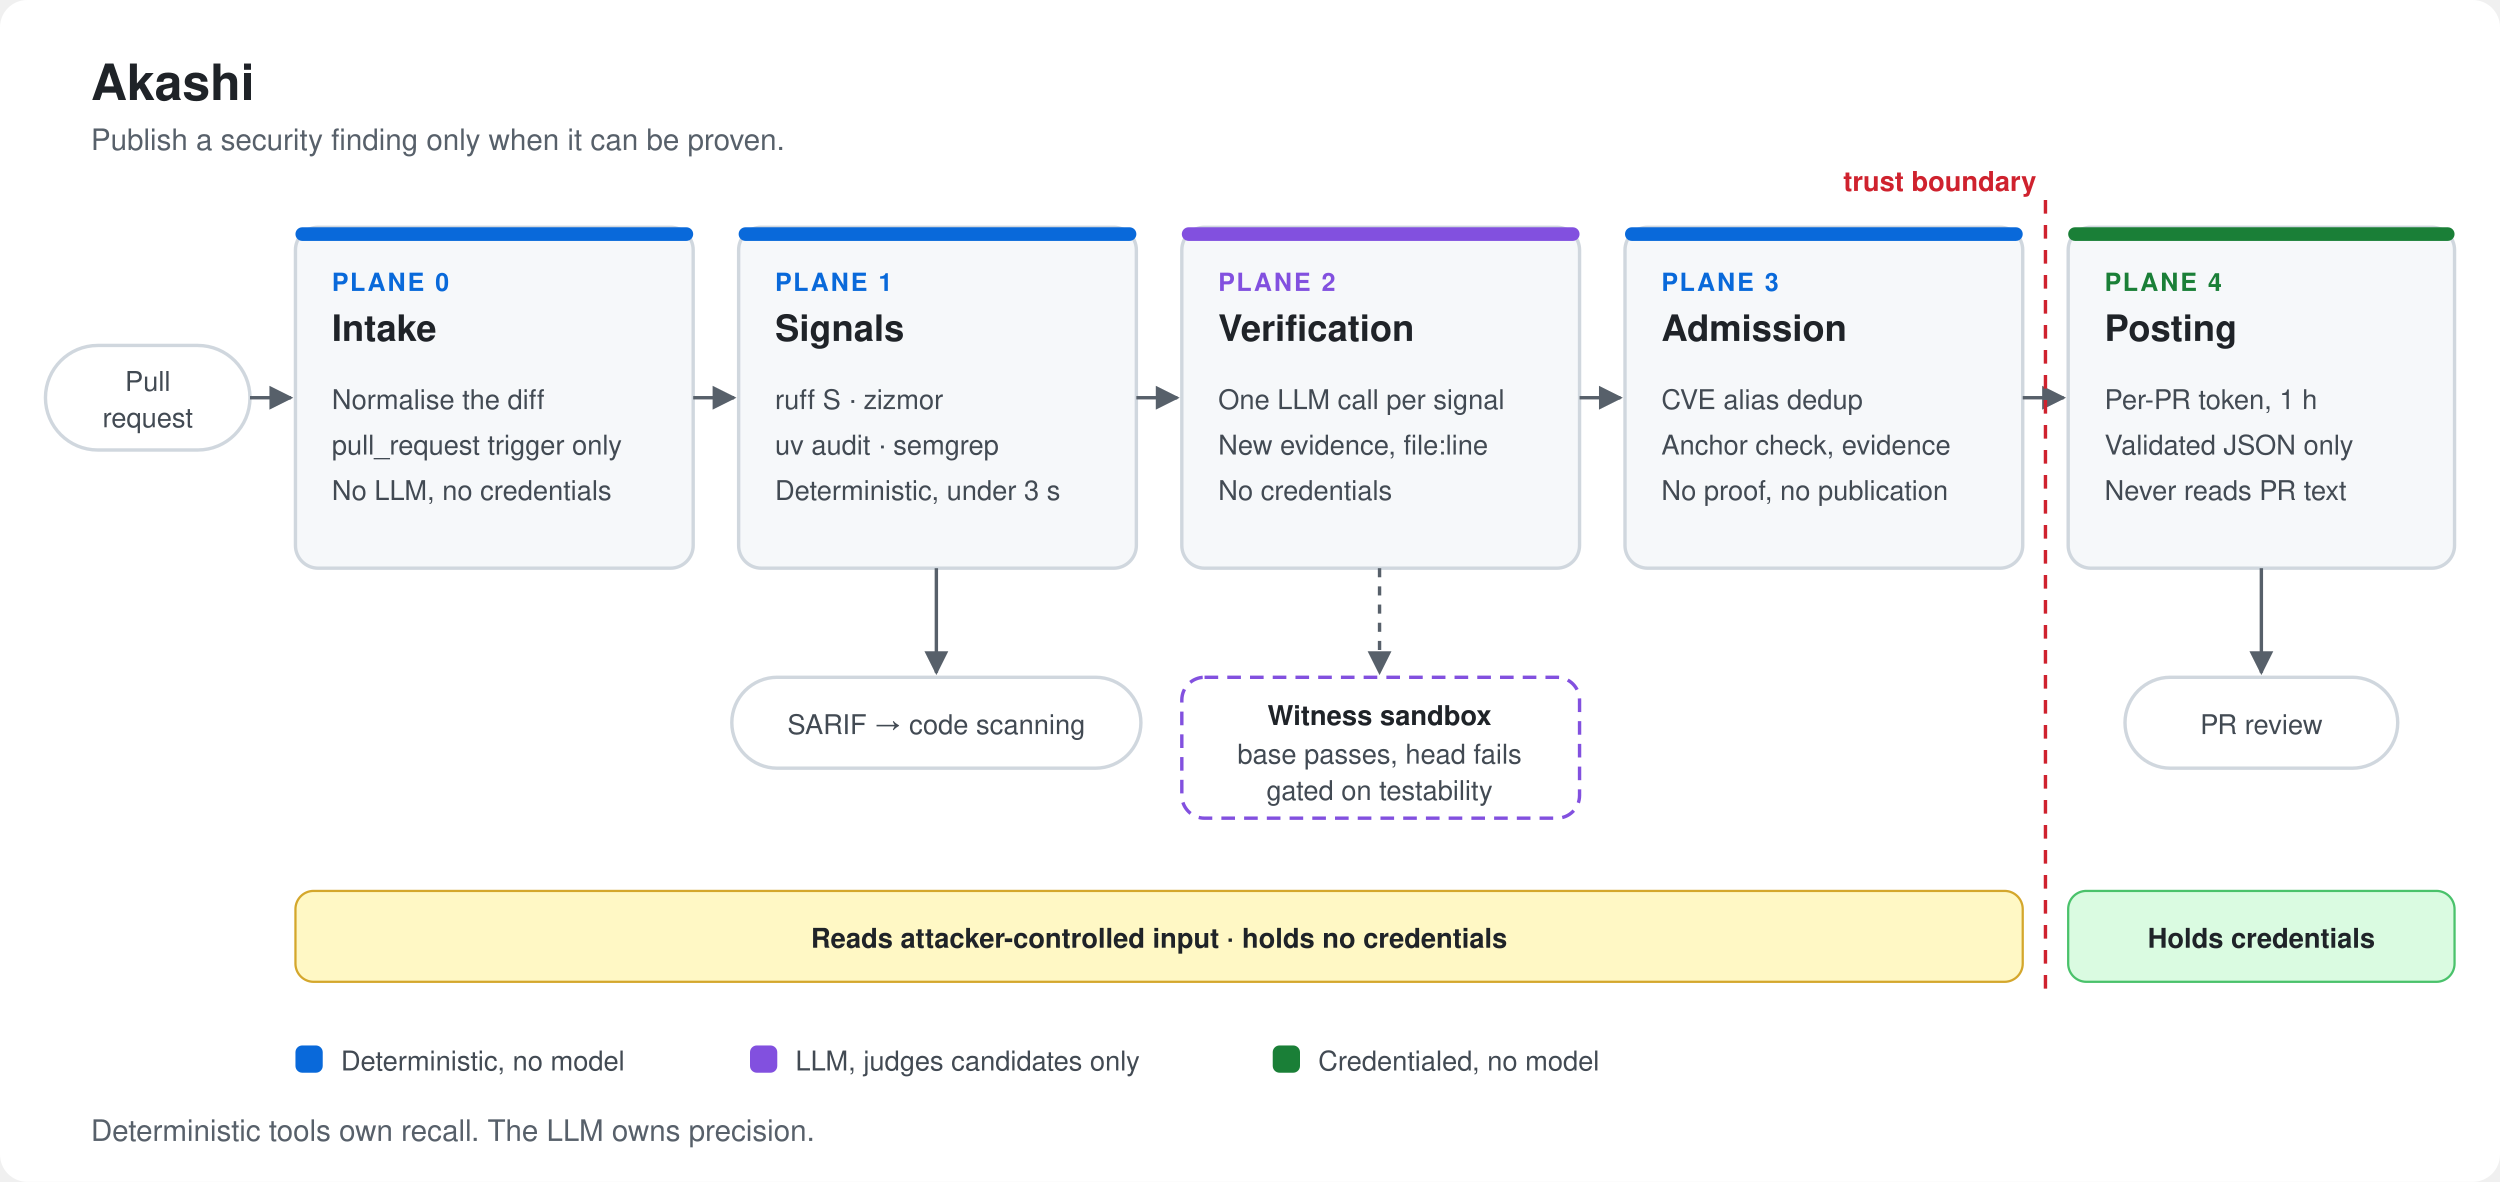
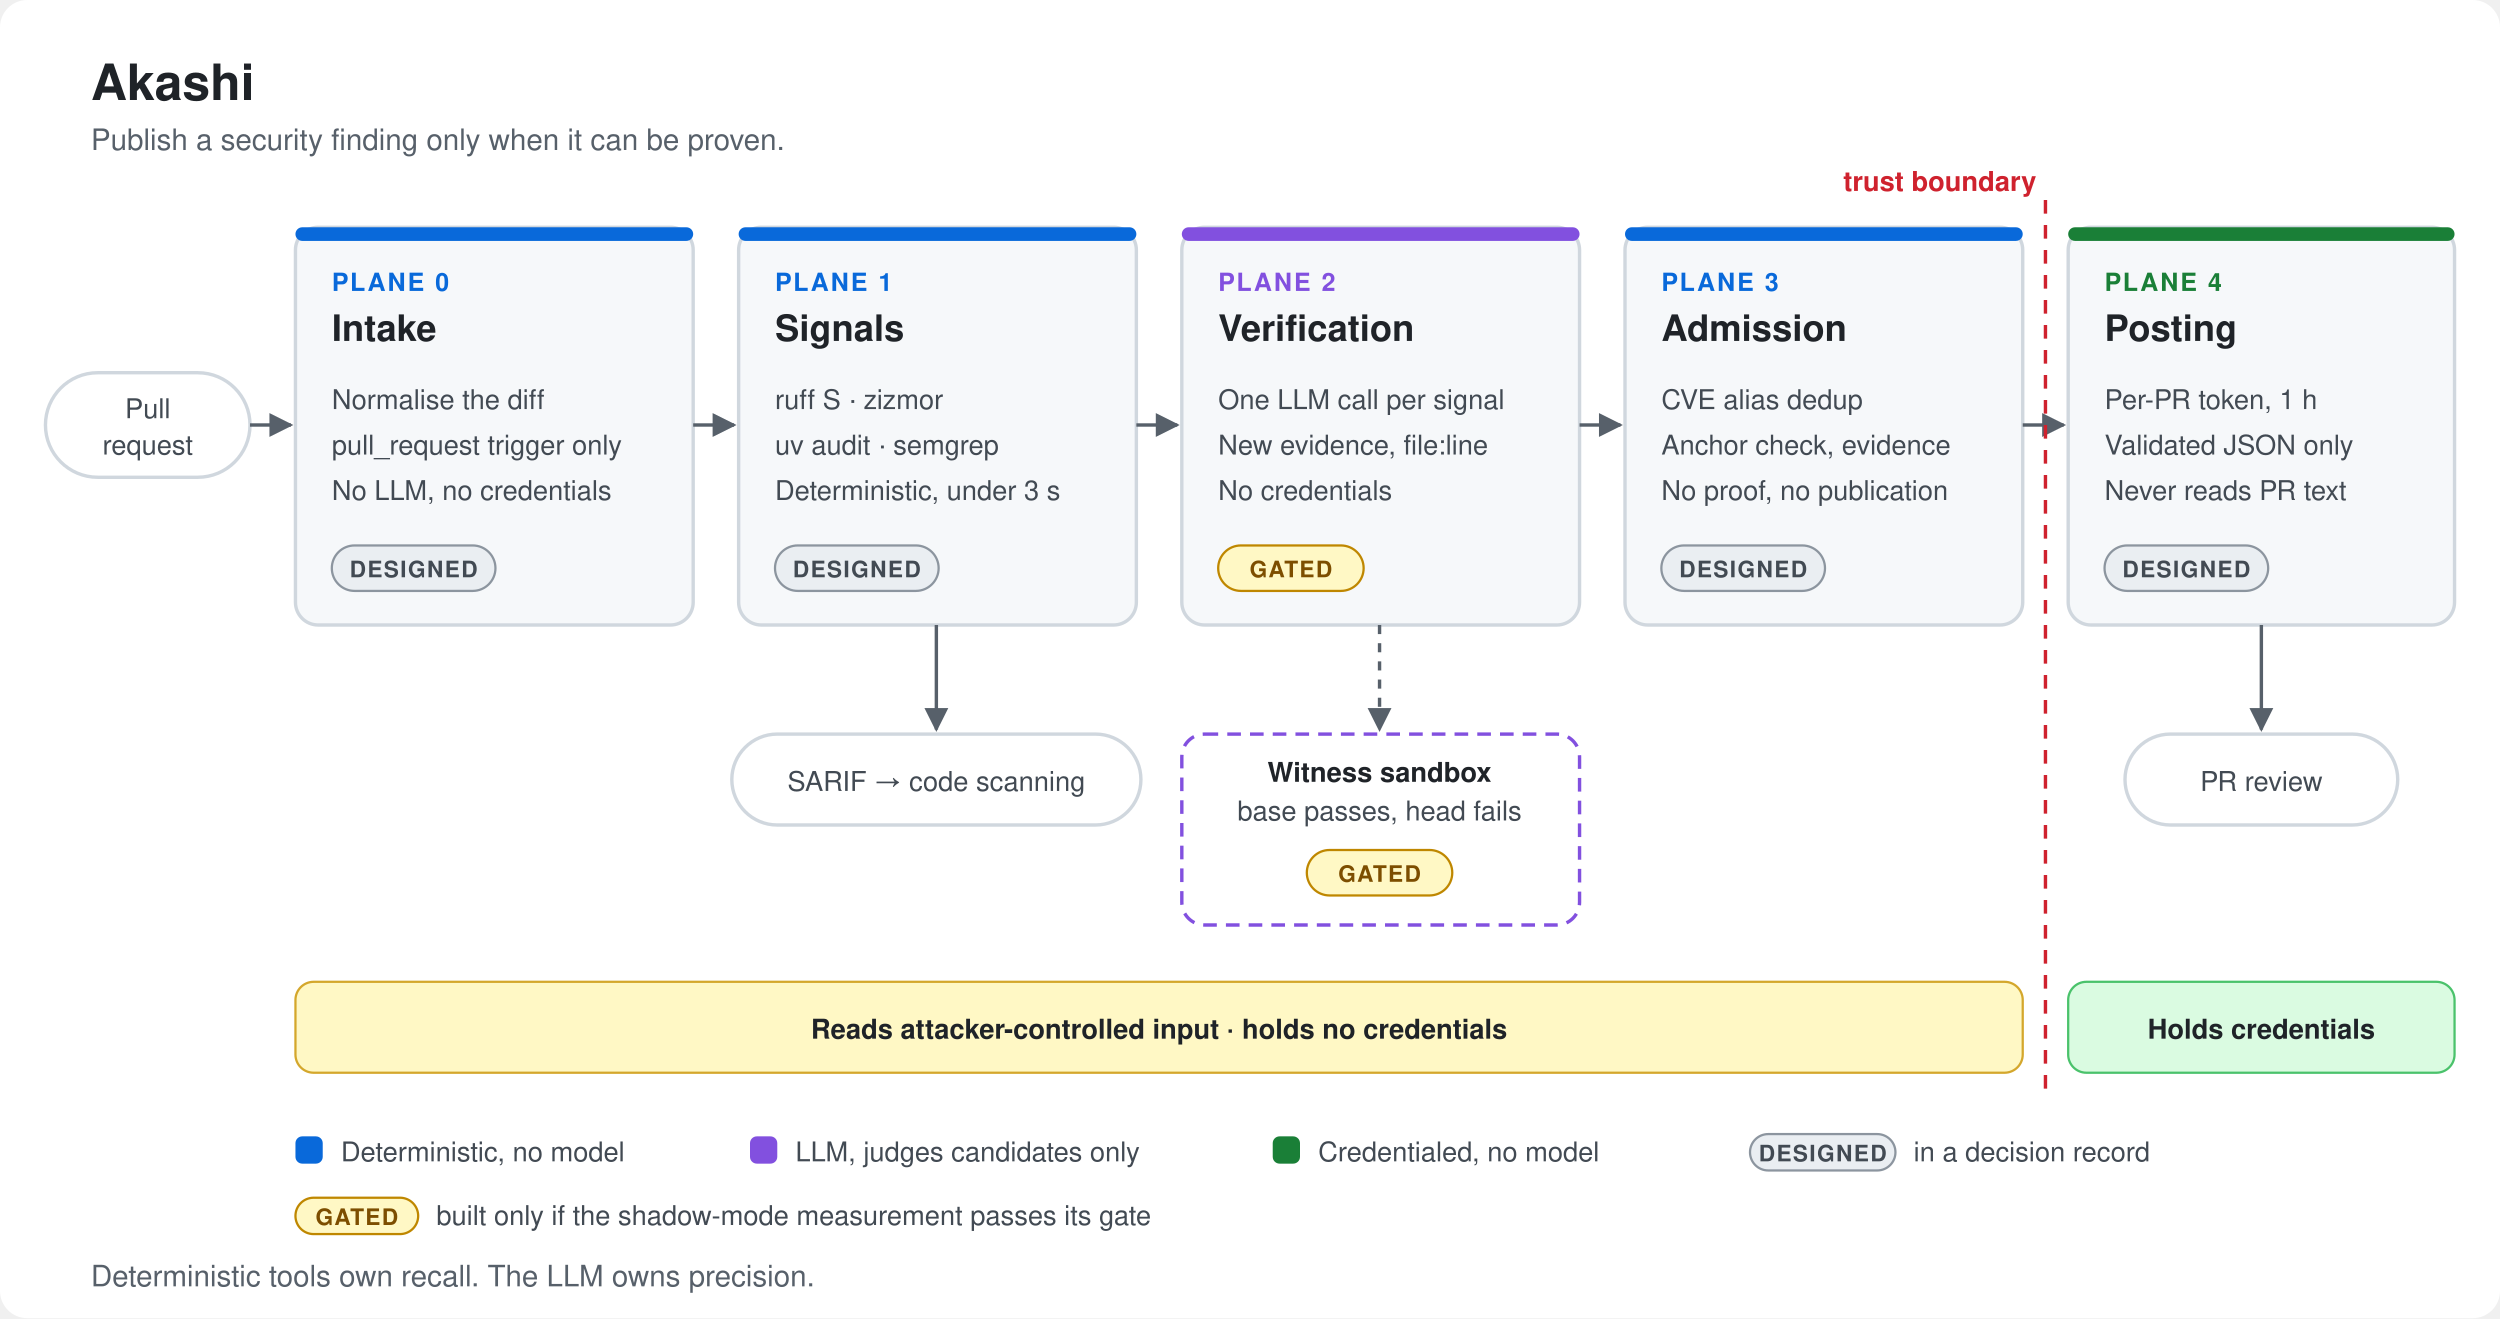
- <svg xmlns="http://www.w3.org/2000/svg" viewBox="0 0 1100 520" width="1100" height="520" role="img" aria-labelledby="title desc">
+ <svg xmlns="http://www.w3.org/2000/svg" viewBox="0 0 1100 580" width="1100" height="580" role="img" aria-labelledby="title desc">
  <defs>
    <marker id="arrow" viewBox="0 0 10 10" refX="9" refY="5" markerWidth="7" markerHeight="7" orient="auto-start-reverse">
      <path d="M0,0 L10,5 L0,10 z" fill="#57606A" />
    </marker>
    <style>
      text { font-family: -apple-system, "Segoe UI", Helvetica, Arial, sans-serif; fill: #1F2328; }
      .title { font-size: 22px; font-weight: 600; }
      .subtitle { font-size: 13px; fill: #57606A; }
      .plane { font-size: 11px; font-weight: 600; letter-spacing: 0.08em; }
      .name { font-size: 16px; font-weight: 600; }
      .item { font-size: 12px; fill: #424A53; }
      .strong { font-size: 12px; font-weight: 600; }
      .band { font-size: 12px; font-weight: 600; }
+       .status { font-size: 10px; font-weight: 600; letter-spacing: 0.06em; }
      .box { fill: #F6F8FA; stroke: #D0D7DE; stroke-width: 1.5; }
      .pill { fill: #FFFFFF; stroke: #D0D7DE; stroke-width: 1.5; }
      .flow { stroke: #57606A; stroke-width: 1.5; fill: none; }
      .blue { fill: #0969DA; }
      .purple { fill: #8250DF; }
      .green { fill: #1A7F37; }
      .red { fill: #CF222E; }
+       .designed { fill: #EAEEF2; stroke: #8C959F; stroke-width: 1; }
+       .designed-text { fill: #424A53; }
+       .gated { fill: #FFF8C5; stroke: #BF8700; stroke-width: 1; }
+       .gated-text { fill: #7D4E00; }
    </style>
  </defs>
-   <rect x="0" y="0" width="1100" height="520" rx="12" fill="#FFFFFF" />
+   <rect x="0" y="0" width="1100" height="580" rx="12" fill="#FFFFFF" />
  <text x="40" y="44" class="title">Akashi</text>
  <text x="40" y="66" class="subtitle">Publish a security finding only when it can be proven.</text>
-   <rect x="20" y="152" width="90" height="46" rx="23" class="pill" />
-   <text x="65" y="172" class="item" text-anchor="middle">Pull</text>
-   <text x="65" y="188" class="item" text-anchor="middle">request</text>
-   <line x1="110" y1="175" x2="128" y2="175" class="flow" marker-end="url(#arrow)" />
-   <rect x="130" y="100" width="175" height="150" rx="10" class="box" />
+   <rect x="20" y="164" width="90" height="46" rx="23" class="pill" />
+   <text x="65" y="184" class="item" text-anchor="middle">Pull</text>
+   <text x="65" y="200" class="item" text-anchor="middle">request</text>
+   <line x1="110" y1="187" x2="128" y2="187" class="flow" marker-end="url(#arrow)" />
+   <rect x="130" y="100" width="175" height="175" rx="10" class="box" />
  <rect x="130" y="100" width="175" height="6" rx="3" class="blue" />
  <text x="146" y="128" class="plane blue">PLANE 0</text>
  <text x="146" y="150" class="name">Intake</text>
  <text x="146" y="180" class="item">Normalise the diff</text>
  <text x="146" y="200" class="item">pull_request trigger only</text>
  <text x="146" y="220" class="item">No LLM, no credentials</text>
-   <line x1="305" y1="175" x2="323" y2="175" class="flow" marker-end="url(#arrow)" />
-   <rect x="325" y="100" width="175" height="150" rx="10" class="box" />
+   <rect x="146" y="240" width="72" height="20" rx="10" class="designed" />
+   <text x="182" y="254" class="status designed-text" text-anchor="middle">DESIGNED</text>
+   <line x1="305" y1="187" x2="323" y2="187" class="flow" marker-end="url(#arrow)" />
+   <rect x="325" y="100" width="175" height="175" rx="10" class="box" />
  <rect x="325" y="100" width="175" height="6" rx="3" class="blue" />
  <text x="341" y="128" class="plane blue">PLANE 1</text>
  <text x="341" y="150" class="name">Signals</text>
  <text x="341" y="180" class="item">ruff S · zizmor</text>
  <text x="341" y="200" class="item">uv audit · semgrep</text>
  <text x="341" y="220" class="item">Deterministic, under 3 s</text>
-   <line x1="500" y1="175" x2="518" y2="175" class="flow" marker-end="url(#arrow)" />
-   <rect x="520" y="100" width="175" height="150" rx="10" class="box" />
+   <rect x="341" y="240" width="72" height="20" rx="10" class="designed" />
+   <text x="377" y="254" class="status designed-text" text-anchor="middle">DESIGNED</text>
+   <line x1="500" y1="187" x2="518" y2="187" class="flow" marker-end="url(#arrow)" />
+   <rect x="520" y="100" width="175" height="175" rx="10" class="box" />
  <rect x="520" y="100" width="175" height="6" rx="3" class="purple" />
  <text x="536" y="128" class="plane purple">PLANE 2</text>
  <text x="536" y="150" class="name">Verification</text>
  <text x="536" y="180" class="item">One LLM call per signal</text>
  <text x="536" y="200" class="item">New evidence, file:line</text>
  <text x="536" y="220" class="item">No credentials</text>
-   <line x1="695" y1="175" x2="713" y2="175" class="flow" marker-end="url(#arrow)" />
-   <rect x="715" y="100" width="175" height="150" rx="10" class="box" />
+   <rect x="536" y="240" width="64" height="20" rx="10" class="gated" />
+   <text x="568" y="254" class="status gated-text" text-anchor="middle">GATED</text>
+   <line x1="695" y1="187" x2="713" y2="187" class="flow" marker-end="url(#arrow)" />
+   <rect x="715" y="100" width="175" height="175" rx="10" class="box" />
  <rect x="715" y="100" width="175" height="6" rx="3" class="blue" />
  <text x="731" y="128" class="plane blue">PLANE 3</text>
  <text x="731" y="150" class="name">Admission</text>
  <text x="731" y="180" class="item">CVE alias dedup</text>
  <text x="731" y="200" class="item">Anchor check, evidence</text>
  <text x="731" y="220" class="item">No proof, no publication</text>
-   <line x1="890" y1="175" x2="908" y2="175" class="flow" marker-end="url(#arrow)" />
-   <rect x="910" y="100" width="170" height="150" rx="10" class="box" />
+   <rect x="731" y="240" width="72" height="20" rx="10" class="designed" />
+   <text x="767" y="254" class="status designed-text" text-anchor="middle">DESIGNED</text>
+   <line x1="890" y1="187" x2="908" y2="187" class="flow" marker-end="url(#arrow)" />
+   <rect x="910" y="100" width="170" height="175" rx="10" class="box" />
  <rect x="910" y="100" width="170" height="6" rx="3" class="green" />
  <text x="926" y="128" class="plane green">PLANE 4</text>
  <text x="926" y="150" class="name">Posting</text>
  <text x="926" y="180" class="item">Per-PR token, 1 h</text>
  <text x="926" y="200" class="item">Validated JSON only</text>
  <text x="926" y="220" class="item">Never reads PR text</text>
-   <path d="M412,250 L412,296" class="flow" marker-end="url(#arrow)" />
-   <rect x="322" y="298" width="180" height="40" rx="20" class="pill" />
-   <text x="412" y="323" class="item" text-anchor="middle">SARIF → code scanning</text>
-   <path d="M607,250 L607,296" class="flow" stroke-dasharray="4 4" marker-end="url(#arrow)" />
-   <rect x="520" y="298" width="175" height="62" rx="10" fill="#FFFFFF" stroke="#8250DF" stroke-width="1.5" stroke-dasharray="6 4" />
-   <text x="607" y="319" class="strong" text-anchor="middle">Witness sandbox</text>
-   <text x="607" y="336" class="item" text-anchor="middle">base passes, head fails</text>
-   <text x="607" y="352" class="item" text-anchor="middle">gated on testability</text>
-   <path d="M995,250 L995,296" class="flow" marker-end="url(#arrow)" />
-   <rect x="935" y="298" width="120" height="40" rx="20" class="pill" />
-   <text x="995" y="323" class="item" text-anchor="middle">PR review</text>
-   <line x1="900" y1="88" x2="900" y2="440" stroke="#CF222E" stroke-width="1.5" stroke-dasharray="6 5" />
+   <rect x="926" y="240" width="72" height="20" rx="10" class="designed" />
+   <text x="962" y="254" class="status designed-text" text-anchor="middle">DESIGNED</text>
+   <path d="M412,275 L412,321" class="flow" marker-end="url(#arrow)" />
+   <rect x="322" y="323" width="180" height="40" rx="20" class="pill" />
+   <text x="412" y="348" class="item" text-anchor="middle">SARIF → code scanning</text>
+   <path d="M607,275 L607,321" class="flow" stroke-dasharray="4 4" marker-end="url(#arrow)" />
+   <rect x="520" y="323" width="175" height="84" rx="10" fill="#FFFFFF" stroke="#8250DF" stroke-width="1.5" stroke-dasharray="6 4" />
+   <text x="607" y="344" class="strong" text-anchor="middle">Witness sandbox</text>
+   <text x="607" y="361" class="item" text-anchor="middle">base passes, head fails</text>
+   <rect x="575" y="374" width="64" height="20" rx="10" class="gated" />
+   <text x="607" y="388" class="status gated-text" text-anchor="middle">GATED</text>
+   <path d="M995,275 L995,321" class="flow" marker-end="url(#arrow)" />
+   <rect x="935" y="323" width="120" height="40" rx="20" class="pill" />
+   <text x="995" y="348" class="item" text-anchor="middle">PR review</text>
+   <line x1="900" y1="88" x2="900" y2="480" stroke="#CF222E" stroke-width="1.5" stroke-dasharray="6 5" />
  <text x="896" y="84" class="strong red" text-anchor="end">trust boundary</text>
-   <rect x="130" y="392" width="760" height="40" rx="8" fill="#FFF8C5" stroke="#D4A72C" stroke-width="1" />
-   <text x="510" y="417" class="band" text-anchor="middle">Reads attacker-controlled input · holds no credentials</text>
-   <rect x="910" y="392" width="170" height="40" rx="8" fill="#DAFBE1" stroke="#4AC26B" stroke-width="1" />
-   <text x="995" y="417" class="band" text-anchor="middle">Holds credentials</text>
-   <rect x="130" y="460" width="12" height="12" rx="3" class="blue" />
-   <text x="150" y="471" class="item">Deterministic, no model</text>
-   <rect x="330" y="460" width="12" height="12" rx="3" class="purple" />
-   <text x="350" y="471" class="item">LLM, judges candidates only</text>
-   <rect x="560" y="460" width="12" height="12" rx="3" class="green" />
-   <text x="580" y="471" class="item">Credentialed, no model</text>
-   <text x="40" y="502" class="subtitle">Deterministic tools own recall. The LLM owns precision.</text>
+   <rect x="130" y="432" width="760" height="40" rx="8" fill="#FFF8C5" stroke="#D4A72C" stroke-width="1" />
+   <text x="510" y="457" class="band" text-anchor="middle">Reads attacker-controlled input · holds no credentials</text>
+   <rect x="910" y="432" width="170" height="40" rx="8" fill="#DAFBE1" stroke="#4AC26B" stroke-width="1" />
+   <text x="995" y="457" class="band" text-anchor="middle">Holds credentials</text>
+   <rect x="130" y="500" width="12" height="12" rx="3" class="blue" />
+   <text x="150" y="511" class="item">Deterministic, no model</text>
+   <rect x="330" y="500" width="12" height="12" rx="3" class="purple" />
+   <text x="350" y="511" class="item">LLM, judges candidates only</text>
+   <rect x="560" y="500" width="12" height="12" rx="3" class="green" />
+   <text x="580" y="511" class="item">Credentialed, no model</text>
+   <rect x="770" y="499" width="64" height="16" rx="8" class="designed" />
+   <text x="802" y="511" class="status designed-text" text-anchor="middle">DESIGNED</text>
+   <text x="842" y="511" class="item">in a decision record</text>
+   <rect x="130" y="527" width="54" height="16" rx="8" class="gated" />
+   <text x="157" y="539" class="status gated-text" text-anchor="middle">GATED</text>
+   <text x="192" y="539" class="item">built only if the shadow-mode measurement passes its gate</text>
+   <text x="40" y="566" class="subtitle">Deterministic tools own recall. The LLM owns precision.</text>
</svg>
